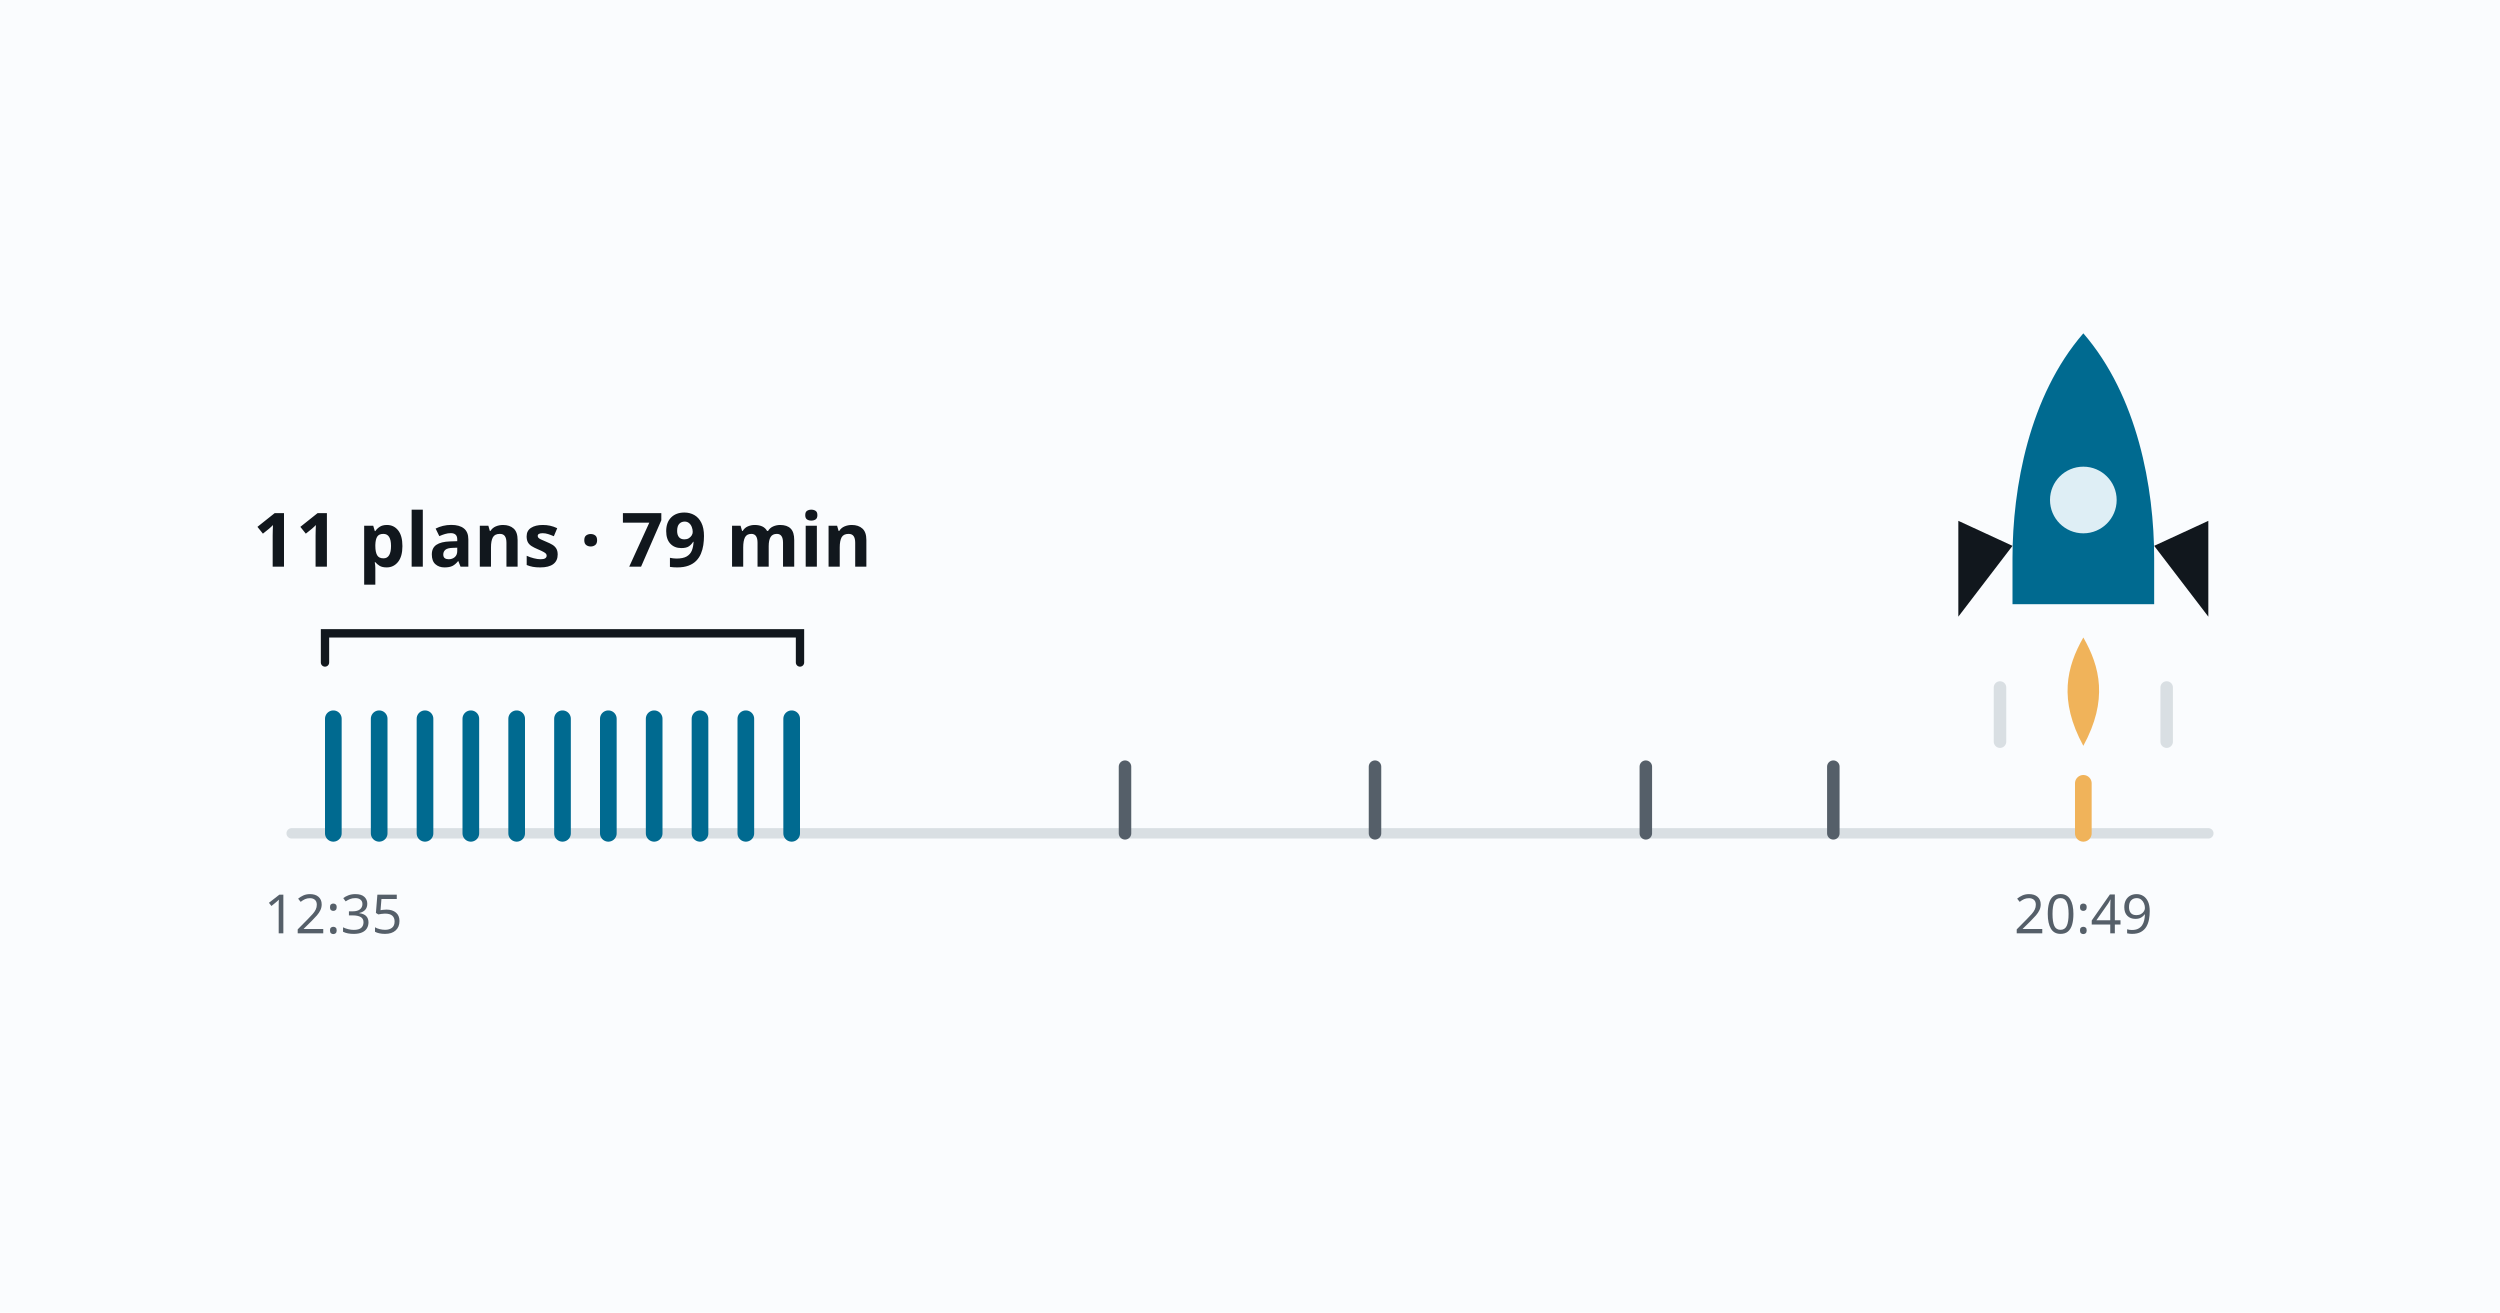
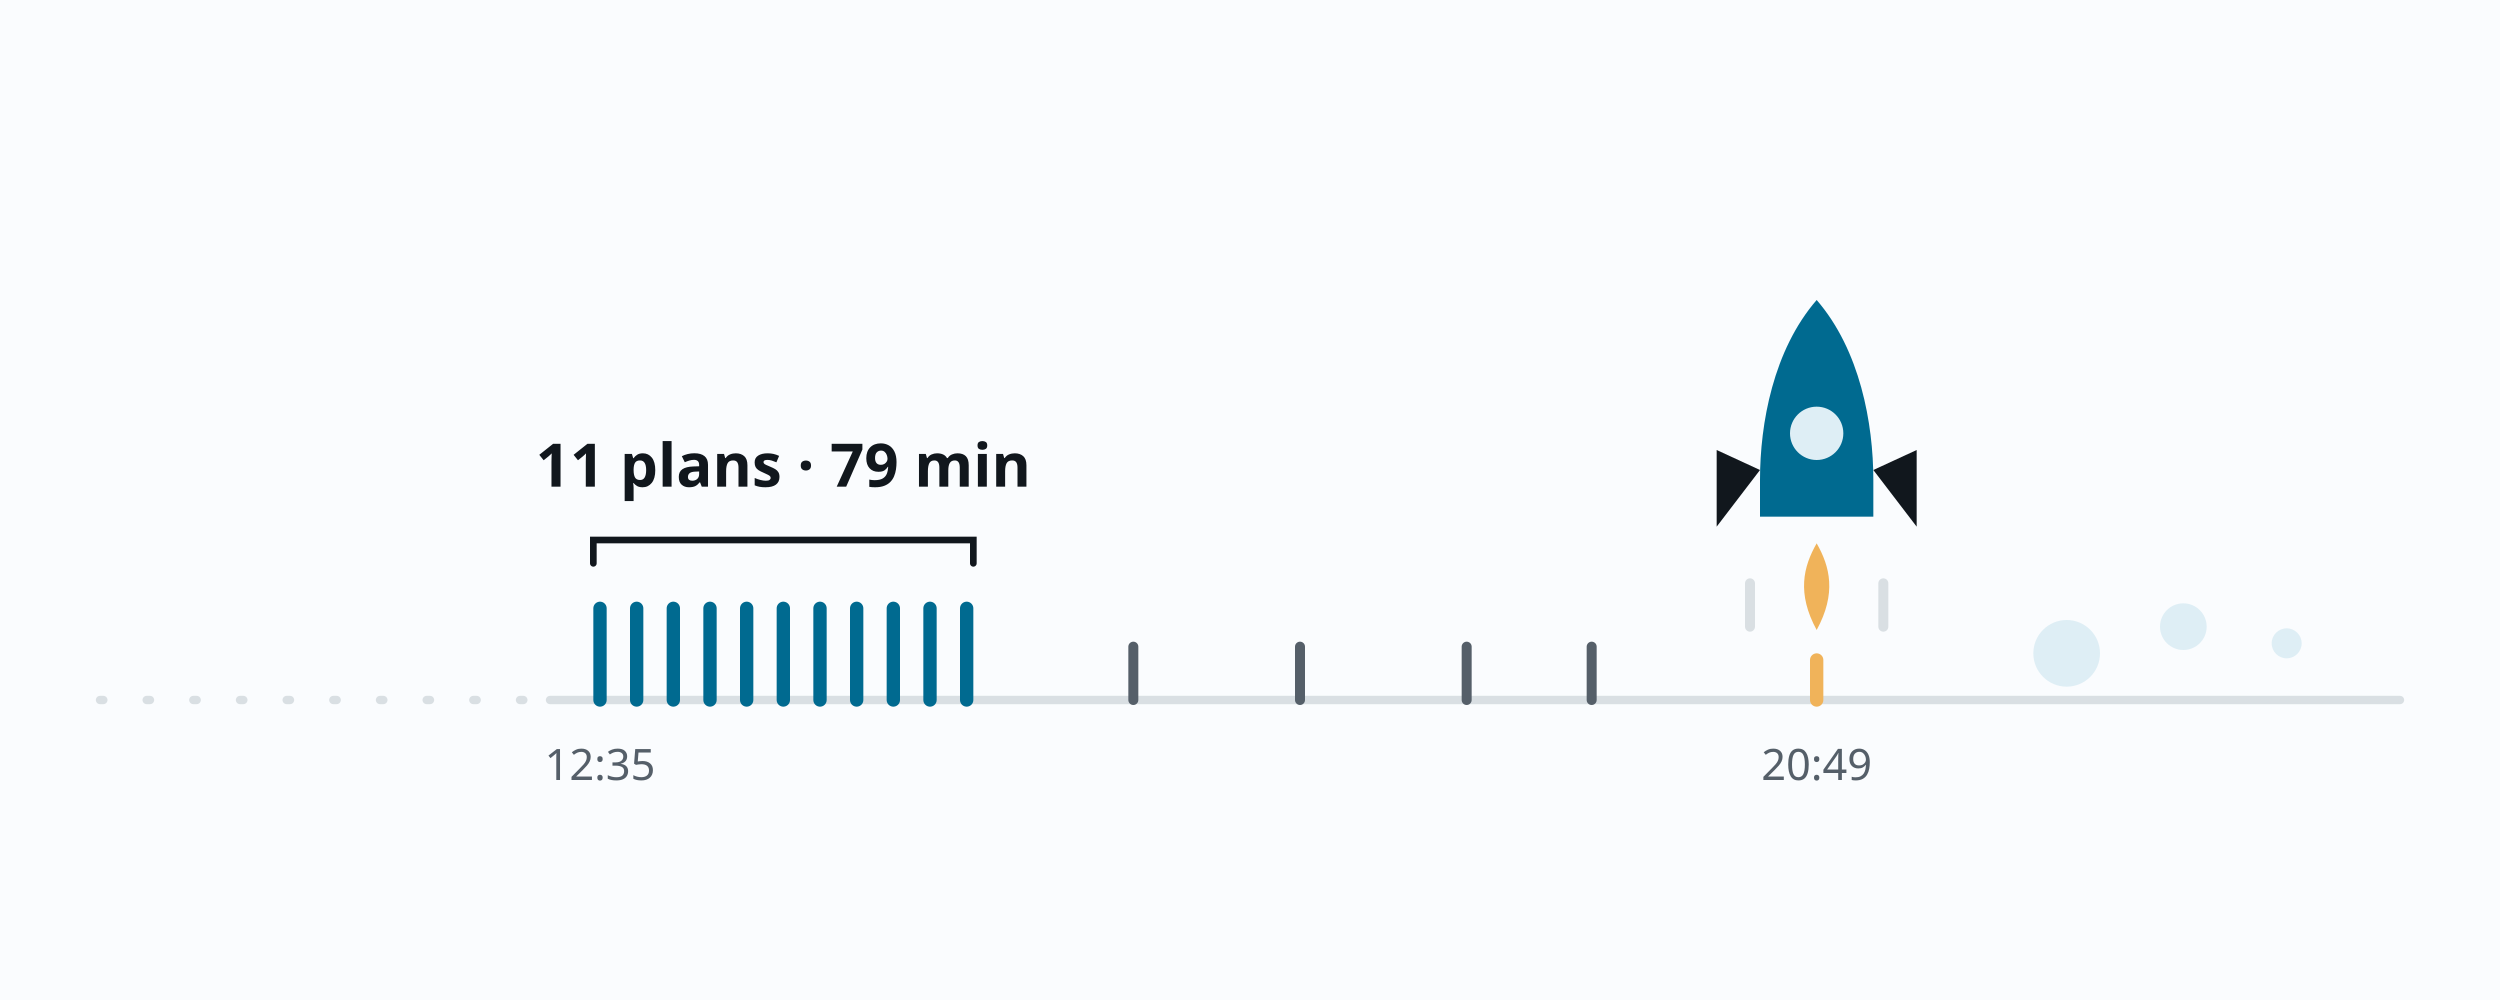
- <svg xmlns="http://www.w3.org/2000/svg" viewBox="0 0 1200 630" width="1200" height="630">
-   <rect width="1200" height="630" fill="#fafcfe" />
-   <line x1="140" y1="400" x2="1060" y2="400" stroke="#d9dfe3" stroke-width="5" stroke-linecap="round" />
+ <svg xmlns="http://www.w3.org/2000/svg" viewBox="0 0 1500 600" width="1500" height="600">
+   <rect width="1500" height="600" fill="#fafcfe" />
+   <line x1="60" y1="420" x2="330" y2="420" stroke="#d9dfe3" stroke-width="5" stroke-linecap="round" stroke-dasharray="2 26" />
+   <line x1="330" y1="420" x2="1440" y2="420" stroke="#d9dfe3" stroke-width="5" stroke-linecap="round" />
  <g stroke="#006a90" stroke-width="8" stroke-linecap="round">
-     <line x1="160" y1="345" x2="160" y2="400" />
-     <line x1="182" y1="345" x2="182" y2="400" />
-     <line x1="204" y1="345" x2="204" y2="400" />
-     <line x1="226" y1="345" x2="226" y2="400" />
-     <line x1="248" y1="345" x2="248" y2="400" />
-     <line x1="270" y1="345" x2="270" y2="400" />
-     <line x1="292" y1="345" x2="292" y2="400" />
-     <line x1="314" y1="345" x2="314" y2="400" />
-     <line x1="336" y1="345" x2="336" y2="400" />
-     <line x1="358" y1="345" x2="358" y2="400" />
-     <line x1="380" y1="345" x2="380" y2="400" />
+     <line x1="360" y1="365" x2="360" y2="420" />
+     <line x1="382" y1="365" x2="382" y2="420" />
+     <line x1="404" y1="365" x2="404" y2="420" />
+     <line x1="426" y1="365" x2="426" y2="420" />
+     <line x1="448" y1="365" x2="448" y2="420" />
+     <line x1="470" y1="365" x2="470" y2="420" />
+     <line x1="492" y1="365" x2="492" y2="420" />
+     <line x1="514" y1="365" x2="514" y2="420" />
+     <line x1="536" y1="365" x2="536" y2="420" />
+     <line x1="558" y1="365" x2="558" y2="420" />
+     <line x1="580" y1="365" x2="580" y2="420" />
  </g>
-   <path d="M156 318 v-14 h228 v14" fill="none" stroke="#11171d" stroke-width="4" stroke-linecap="round" />
-   <text x="270" y="272" font-family="IBM Plex Sans" font-size="36" font-weight="600" fill="#11171d" text-anchor="middle">11 plans · 79 min</text>
+   <path d="M356 338 v-14 h228 v14" fill="none" stroke="#11171d" stroke-width="4" stroke-linecap="round" />
+   <text x="470" y="292" font-family="IBM Plex Sans" font-size="36" font-weight="600" fill="#11171d" text-anchor="middle">11 plans · 79 min</text>
  <g stroke="#555f69" stroke-width="6" stroke-linecap="round">
-     <line x1="540" y1="368" x2="540" y2="400" />
-     <line x1="660" y1="368" x2="660" y2="400" />
-     <line x1="790" y1="368" x2="790" y2="400" />
-     <line x1="880" y1="368" x2="880" y2="400" />
+     <line x1="680" y1="388" x2="680" y2="420" />
+     <line x1="780" y1="388" x2="780" y2="420" />
+     <line x1="880" y1="388" x2="880" y2="420" />
+     <line x1="955" y1="388" x2="955" y2="420" />
  </g>
-   <text x="160" y="448" font-family="IBM Plex Sans" font-size="26" fill="#555f69" text-anchor="middle">12:35</text>
-   <text x="1000" y="448" font-family="IBM Plex Sans" font-size="26" fill="#555f69" text-anchor="middle">20:49</text>
+   <text x="360" y="468" font-family="IBM Plex Sans" font-size="26" fill="#555f69" text-anchor="middle">12:35</text>
+   <text x="1090" y="468" font-family="IBM Plex Sans" font-size="26" fill="#555f69" text-anchor="middle">20:49</text>
  <g>
-     <line x1="1000" y1="376" x2="1000" y2="400" stroke="#f0b35a" stroke-width="8" stroke-linecap="round" />
-     <path d="M1000 358 c-12 -22 -8 -38 0 -52 c8 14 12 30 0 52 z" fill="#f0b35a" />
-     <path d="M1000 160 c26 30 34 74 34 108 v22 h-68 v-22 c0 -34 8 -78 34 -108 z" fill="#006a90" />
-     <circle cx="1000" cy="240" r="16" fill="#deeef5" />
-     <path d="M966 262 l-26 34 v-46 z" fill="#11171d" />
-     <path d="M1034 262 l26 34 v-46 z" fill="#11171d" />
-     <line x1="960" y1="330" x2="960" y2="356" stroke="#d9dfe3" stroke-width="6" stroke-linecap="round" />
-     <line x1="1040" y1="330" x2="1040" y2="356" stroke="#d9dfe3" stroke-width="6" stroke-linecap="round" />
+     <line x1="1090" y1="396" x2="1090" y2="420" stroke="#f0b35a" stroke-width="8" stroke-linecap="round" />
+     <path d="M1090 378 c-12 -22 -8 -38 0 -52 c8 14 12 30 0 52 z" fill="#f0b35a" />
+     <path d="M1090 180 c26 30 34 74 34 108 v22 h-68 v-22 c0 -34 8 -78 34 -108 z" fill="#006a90" />
+     <circle cx="1090" cy="260" r="16" fill="#deeef5" />
+     <path d="M1056 282 l-26 34 v-46 z" fill="#11171d" />
+     <path d="M1124 282 l26 34 v-46 z" fill="#11171d" />
+     <line x1="1050" y1="350" x2="1050" y2="376" stroke="#d9dfe3" stroke-width="6" stroke-linecap="round" />
+     <line x1="1130" y1="350" x2="1130" y2="376" stroke="#d9dfe3" stroke-width="6" stroke-linecap="round" />
+   </g>
+   <g fill="#deeef5">
+     <circle cx="1240" cy="392" r="20" />
+     <circle cx="1310" cy="376" r="14" />
+     <circle cx="1372" cy="386" r="9" />
  </g>
</svg>
